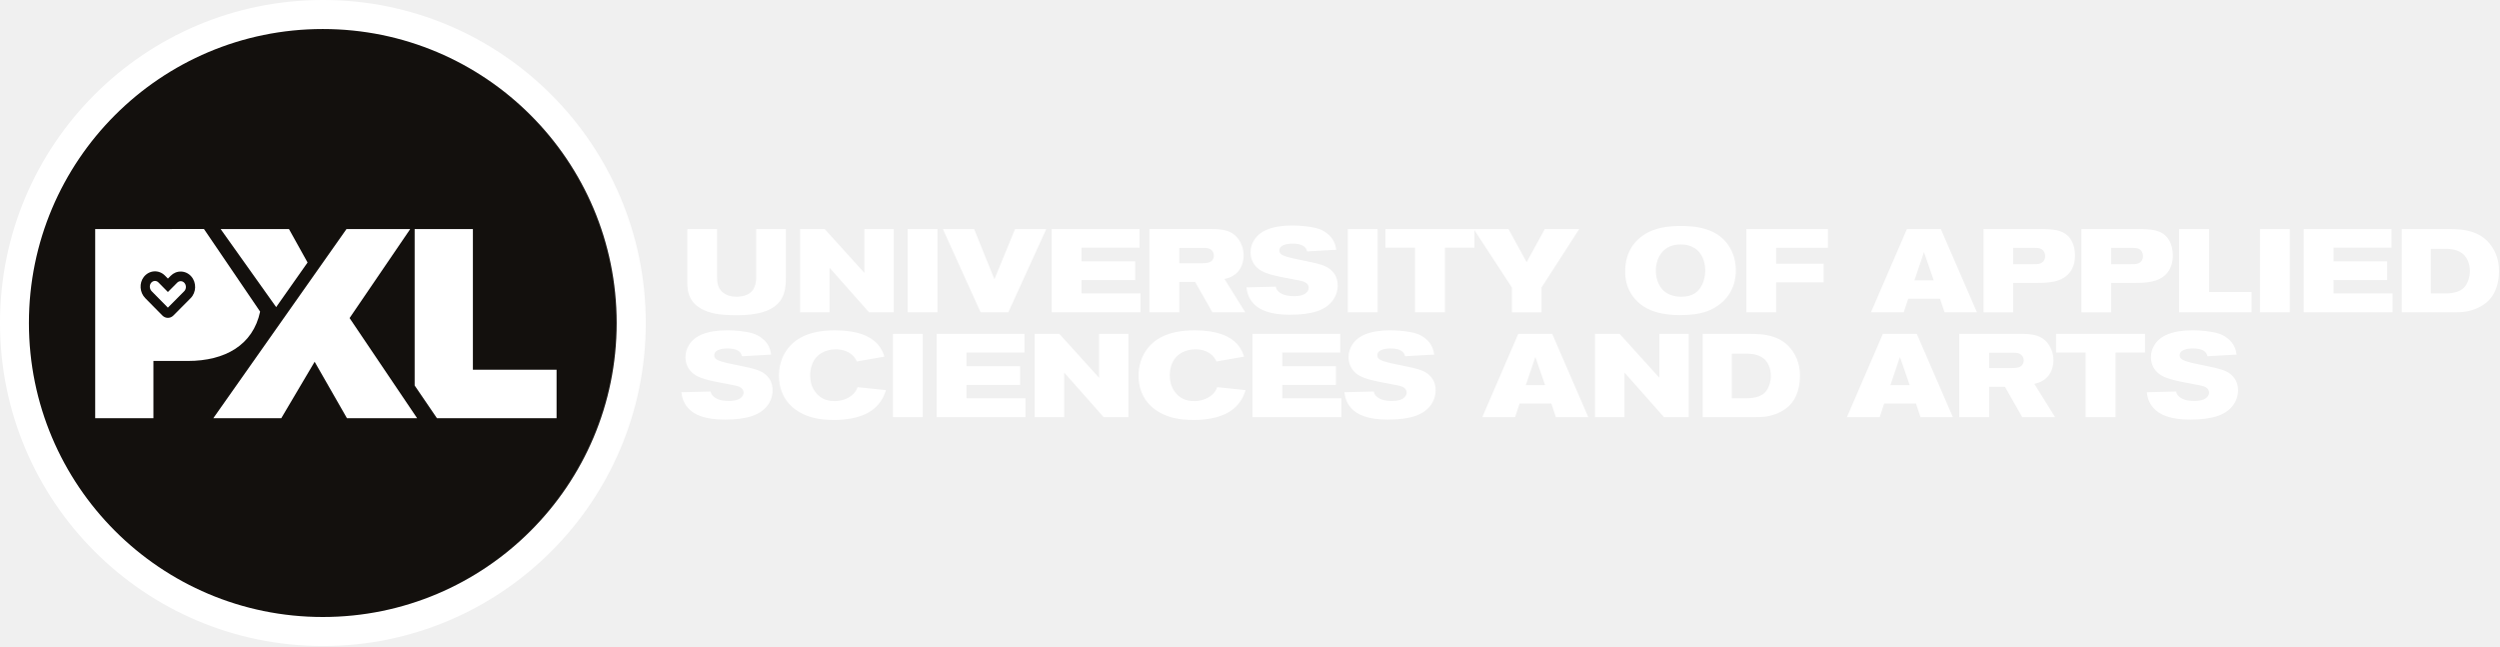
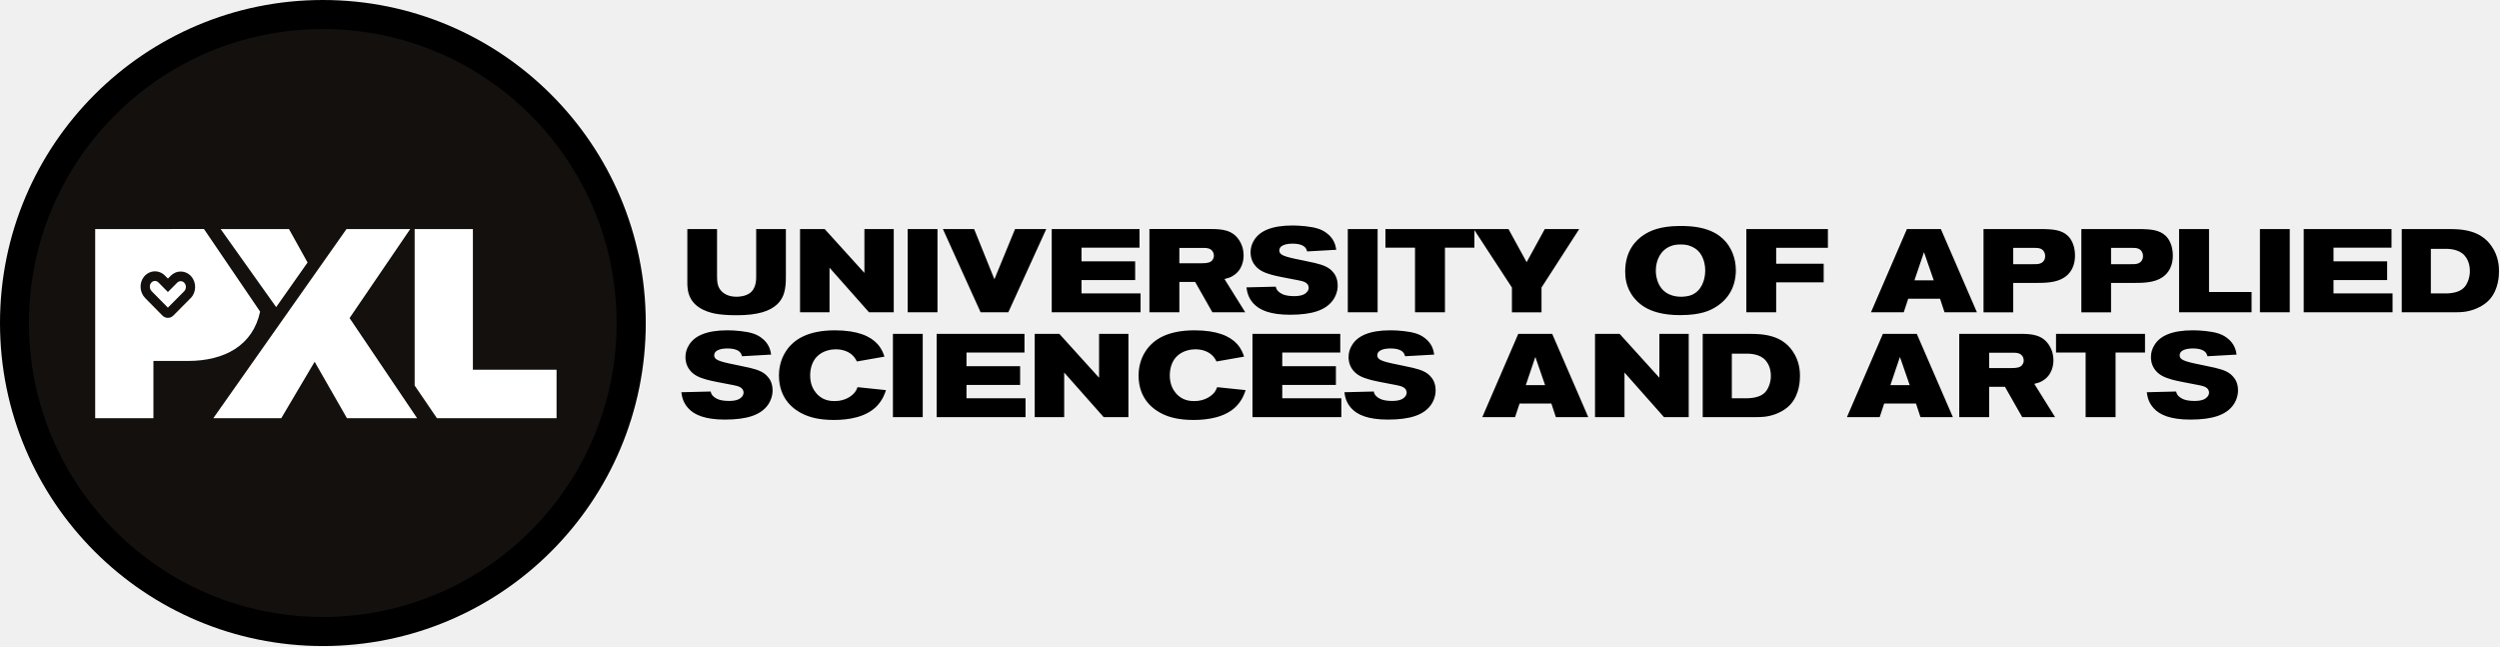
<svg xmlns="http://www.w3.org/2000/svg" id="Layer_1" viewBox="0 0 1076.66 278.22">
  <defs>
-     <style>.cls-1{fill:#13100d;}.cls-1,.cls-2{stroke-width:0px;}.cls-2{fill:#fff;}</style>
+     <style>.cls-1{fill:#13100d;}.cls-1,.cls-2{stroke-width:0px;}.cls-2{fill:#000;}.cls-3{fill:#fff;}</style>
  </defs>
  <path class="cls-2" d="M278.22,139.11c0,76.83-62.28,139.11-139.11,139.11S0,215.94,0,139.11,62.28,0,139.11,0s139.11,62.28,139.11,139.11" />
  <path class="cls-2" d="M964.22,168.06c0-3.35-1.47-5.23-2.39-6.15-1.37-1.47-3.3-2.54-7.42-3.5-6.4-1.47-12.75-2.34-14.52-3.76-.71-.56-.81-1.22-.81-1.63,0-.36.1-1.17.81-1.73,1.52-1.27,4.62-1.22,4.83-1.22,3.25,0,5.08.81,5.89,2.18.2.36.3.76.46,1.17l12.54-.71c-.25-1.57-.76-4.72-4.17-7.21-1.07-.81-2.23-1.42-3.5-1.83-3-1.02-8.02-1.42-11.17-1.42-9.19,0-14.17,2.49-16.5,6.25-1.02,1.58-1.57,3.35-1.57,5.28,0,.92.1,2.95,1.42,4.98,1.83,2.79,4.62,3.86,7.67,4.72,2.79.76,5.64,1.22,8.43,1.78,2.49.46,4.62.86,5.49,1.22,1.68.71,2.03,1.78,2.03,2.59,0,1.27-.96,2.29-2.03,2.84-1.22.61-2.84.76-4.17.76-3.35,0-5.13-.66-6.35-1.57-1.27-.91-1.52-1.88-1.62-2.49l-12.65.31c.2,1.32.46,4.11,2.89,6.8,2.64,3,7.41,4.98,15.85,4.98,9.8,0,15.18-2.08,18.18-5.84,1.52-1.88,2.39-4.37,2.39-6.81M924.15,151.81v-8.02h-38.34v8.02h12.75v27.83h12.9v-27.83h12.7ZM871.89,155.21c0,.41-.05,1.22-.71,2.03-.81.97-2.08,1.27-4.52,1.27h-9.65v-6.6h10.66c1.37,0,2.79.2,3.66,1.47.51.71.56,1.52.56,1.83M885.4,179.64l-8.94-14.32c1.83-.46,2.49-.71,3.35-1.22,4.52-2.49,4.88-7.26,4.88-8.94,0-3.25-1.17-5.38-1.83-6.45-2.89-4.57-7.52-4.93-12.34-4.93h-26.41v35.85h12.9v-13.05h6.8l7.42,13.05h14.17ZM822.78,165.87h-8.33l4.11-12.14,4.21,12.14ZM841.37,179.64l-15.54-35.85h-14.62l-15.49,35.85h14.12l1.93-5.84h13.71l1.93,5.84h13.97ZM762.95,161.81c0,.96-.05,2.89-1.17,5.18-.86,1.83-2.44,3.81-6.86,4.37-.76.1-1.52.15-2.23.15h-6.55v-19.2h6.15c.86,0,4.67-.1,7.36,1.93,3.15,2.44,3.3,6.45,3.3,7.57M775.5,162.12c0-1.93-.1-6.5-3.15-10.87-2.13-3.1-5.79-6.6-14.12-7.31-1.42-.1-2.84-.15-4.27-.15h-20.37v35.85h22.75c3.61,0,4.93-.25,6.75-.71,2.18-.56,3.81-1.42,4.57-1.83,2.13-1.22,3.4-2.49,4.01-3.25,3.66-4.27,3.81-10.11,3.81-11.73M727.56,179.64v-35.85h-12.64v18.89l-17.12-18.89h-10.61v35.85h12.7v-19.2l17.01,19.2h10.67ZM665.7,165.87h-8.33l4.11-12.14,4.21,12.14ZM684.29,179.64l-15.54-35.85h-14.63l-15.49,35.85h14.12l1.93-5.84h13.71l1.93,5.84h13.96ZM618.52,168.06c0-3.35-1.47-5.23-2.39-6.15-1.37-1.47-3.3-2.54-7.41-3.5-6.4-1.47-12.75-2.34-14.52-3.76-.71-.56-.81-1.22-.81-1.63,0-.36.1-1.17.81-1.73,1.52-1.27,4.62-1.22,4.82-1.22,3.25,0,5.08.81,5.89,2.18.2.36.3.76.46,1.17l12.54-.71c-.25-1.57-.76-4.72-4.16-7.21-1.07-.81-2.23-1.42-3.5-1.83-3-1.02-8.02-1.42-11.17-1.42-9.19,0-14.17,2.49-16.5,6.25-1.02,1.58-1.57,3.35-1.57,5.28,0,.92.1,2.95,1.42,4.98,1.83,2.79,4.62,3.86,7.67,4.72,2.79.76,5.64,1.22,8.43,1.78,2.49.46,4.62.86,5.48,1.22,1.68.71,2.03,1.78,2.03,2.59,0,1.27-.97,2.29-2.03,2.84-1.22.61-2.84.76-4.16.76-3.35,0-5.13-.66-6.35-1.57-1.27-.91-1.52-1.88-1.62-2.49l-12.65.31c.2,1.32.46,4.11,2.89,6.8,2.64,3,7.41,4.98,15.84,4.98,9.8,0,15.19-2.08,18.18-5.84,1.52-1.88,2.39-4.37,2.39-6.81M577.89,179.64v-8.13h-25.44v-5.74h23.11v-8.07h-23.11v-5.89h24.99v-8.02h-37.83v35.85h38.29ZM536.65,168.01l-12.24-1.27c-.46,1.17-.71,1.57-1.12,2.13-1.12,1.47-3.96,3.86-8.73,3.86-1.63,0-5.43-.1-8.23-3.76-.96-1.22-2.34-3.5-2.34-7.31,0-2.84.81-5.84,2.79-7.97,2.84-3,6.91-3.25,8.13-3.25,3-.05,6.2.96,8.13,3.45.51.66.71,1.07,1.07,1.78l11.88-2.08c-.3-.97-1.07-3.35-3.05-5.49-3-3.3-8.53-5.84-18.28-5.84-11.93,0-17.72,4.11-20.87,8.63-3,4.32-3.25,8.94-3.25,10.82,0,10.51,6.86,14.93,10.41,16.61,2.69,1.27,6.55,2.54,13.31,2.54,6.25,0,13.71-1.17,18.33-5.84,2.69-2.74,3.66-5.69,4.06-7.01M486.17,179.64v-35.85h-12.65v18.89l-17.11-18.89h-10.62v35.85h12.7v-19.2l17.01,19.2h10.66ZM441.84,179.64v-8.13h-25.44v-5.74h23.11v-8.07h-23.11v-5.89h24.99v-8.02h-37.83v35.85h38.29ZM397.55,143.78h-12.85v35.85h12.85v-35.85ZM381.71,168.01l-12.24-1.27c-.46,1.17-.71,1.57-1.12,2.13-1.12,1.47-3.96,3.86-8.73,3.86-1.63,0-5.43-.1-8.23-3.76-.97-1.22-2.34-3.5-2.34-7.31,0-2.84.81-5.84,2.79-7.97,2.84-3,6.91-3.25,8.13-3.25,3-.05,6.2.96,8.13,3.45.51.66.71,1.07,1.07,1.78l11.88-2.08c-.3-.97-1.07-3.35-3.05-5.49-3-3.3-8.53-5.84-18.28-5.84-11.93,0-17.72,4.11-20.87,8.63-3,4.32-3.25,8.94-3.25,10.82,0,10.51,6.86,14.93,10.41,16.61,2.69,1.27,6.55,2.54,13.3,2.54,6.25,0,13.71-1.17,18.33-5.84,2.69-2.74,3.66-5.69,4.06-7.01M332.85,168.06c0-3.35-1.47-5.23-2.39-6.15-1.37-1.47-3.3-2.54-7.41-3.5-6.4-1.47-12.75-2.34-14.53-3.76-.71-.56-.81-1.22-.81-1.63,0-.36.1-1.17.81-1.73,1.52-1.27,4.62-1.22,4.83-1.22,3.25,0,5.08.81,5.89,2.18.2.36.3.76.46,1.17l12.54-.71c-.25-1.57-.76-4.72-4.17-7.21-1.07-.81-2.23-1.42-3.5-1.83-3-1.02-8.02-1.42-11.17-1.42-9.19,0-14.17,2.49-16.51,6.25-1.02,1.58-1.57,3.35-1.57,5.28,0,.92.1,2.95,1.42,4.98,1.83,2.79,4.62,3.86,7.67,4.72,2.79.76,5.64,1.22,8.43,1.78,2.49.46,4.62.86,5.49,1.22,1.68.71,2.03,1.78,2.03,2.59,0,1.27-.96,2.29-2.03,2.84-1.22.61-2.84.76-4.16.76-3.35,0-5.13-.66-6.35-1.57-1.27-.91-1.52-1.88-1.62-2.49l-12.64.31c.2,1.32.46,4.11,2.89,6.8,2.64,3,7.42,4.98,15.85,4.98,9.8,0,15.18-2.08,18.18-5.84,1.52-1.88,2.39-4.37,2.39-6.81" />
  <path class="cls-2" d="M1064.11,116.67c0,.96-.05,2.9-1.17,5.18-.86,1.83-2.44,3.81-6.86,4.37-.76.1-1.52.15-2.23.15h-6.55v-19.2h6.15c.86,0,4.67-.1,7.36,1.93,3.15,2.44,3.3,6.45,3.3,7.57M1076.66,116.97c0-1.93-.1-6.5-3.15-10.87-2.13-3.1-5.79-6.6-14.12-7.31-1.42-.1-2.84-.15-4.27-.15h-20.36v35.85h22.75c3.61,0,4.93-.25,6.75-.71,2.18-.56,3.81-1.42,4.57-1.83,2.13-1.22,3.4-2.49,4.01-3.25,3.66-4.27,3.81-10.11,3.81-11.73M1030.8,134.49v-8.13h-25.44v-5.74h23.11v-8.07h-23.11v-5.89h24.99v-8.02h-37.83v35.85h38.29ZM986.51,98.64h-12.85v35.85h12.85v-35.85ZM970.06,134.49v-8.73h-18.33v-27.12h-12.9v35.85h31.23ZM923.28,110.27c0,1.68-.91,2.9-2.49,3.3-.71.2-1.42.2-2.89.2h-8.38v-7.01h9.34c1.52,0,3.1.15,3.96,1.68.15.3.46.92.46,1.83M936.13,110.07c0-3-.71-4.83-1.27-5.99-2.03-4.06-5.64-5.08-9.85-5.33-1.22-.1-2.49-.1-3.71-.1h-24.58v35.85h12.8v-12.65h9.7c3.91,0,8.89-.05,12.34-2.39,4.37-2.9,4.57-7.67,4.57-9.39M881.13,110.27c0,1.68-.91,2.9-2.49,3.3-.71.2-1.42.2-2.89.2h-8.38v-7.01h9.34c1.52,0,3.1.15,3.96,1.68.15.3.46.92.46,1.83M893.98,110.07c0-3-.71-4.83-1.27-5.99-2.03-4.06-5.64-5.08-9.85-5.33-1.22-.1-2.49-.1-3.71-.1h-24.58v35.85h12.8v-12.65h9.7c3.91,0,8.89-.05,12.34-2.39,4.37-2.9,4.57-7.67,4.57-9.39M833.14,120.73h-8.33l4.11-12.14,4.21,12.14ZM851.73,134.49l-15.54-35.85h-14.62l-15.49,35.85h14.12l1.93-5.84h13.71l1.93,5.84h13.97ZM787.53,106.71v-8.07h-35.14v35.85h12.85v-12.9h20.47v-8.02h-20.47v-6.86h22.29ZM734.67,116.52c0,4.06-1.62,8.63-5.64,10.41-1.93.86-4.21.86-4.82.86-2.18,0-7.97-.46-10.11-6.86-.66-1.88-.71-3.71-.71-4.37,0-4.37,1.93-8.68,6.15-10.46,1.57-.66,2.94-.81,4.62-.81,1.93,0,2.89.25,3.81.56,1.73.61,2.95,1.52,3.45,2.03,1.32,1.17,3.25,4.06,3.25,8.63M747.87,116.41c0-5.43-2.08-9.14-3.25-10.87-2.49-3.56-6.91-7.31-16.4-8.07-1.62-.15-3.2-.15-4.82-.15-8.02.1-12.39,1.93-15.44,4.01-2.94,1.98-7.77,6.5-7.77,15.54,0,2.28.15,6.96,3.96,11.58,1.78,2.13,3.56,3.3,4.52,3.86,2.9,1.73,7.52,3.4,15.13,3.4,5.08,0,8.23-.61,10.31-1.22,2.13-.61,3.96-1.47,5.84-2.74,7.26-4.93,7.92-12.14,7.92-15.34M680.38,98.64h-14.83l-7.82,14.27-7.82-14.27h-14.98l16.46,25.19v10.67h12.75v-10.67l16.25-25.19ZM635.23,106.66v-8.02h-38.34v8.02h12.75v27.83h12.9v-27.83h12.7ZM593.53,98.64h-12.85v35.85h12.85v-35.85ZM576.32,122.91c0-3.35-1.47-5.23-2.39-6.15-1.37-1.47-3.3-2.54-7.41-3.5-6.4-1.47-12.75-2.34-14.53-3.76-.71-.56-.81-1.22-.81-1.62,0-.36.1-1.17.81-1.73,1.52-1.27,4.62-1.22,4.83-1.22,3.25,0,5.08.81,5.89,2.18.2.36.3.76.46,1.17l12.54-.71c-.25-1.58-.76-4.72-4.17-7.21-1.07-.81-2.23-1.42-3.5-1.83-3-1.02-8.02-1.42-11.17-1.42-9.19,0-14.17,2.49-16.51,6.25-1.02,1.57-1.57,3.35-1.57,5.28,0,.91.1,2.94,1.42,4.98,1.83,2.79,4.62,3.86,7.67,4.72,2.79.76,5.64,1.22,8.43,1.78,2.49.46,4.62.86,5.49,1.22,1.68.71,2.03,1.78,2.03,2.59,0,1.27-.96,2.28-2.03,2.84-1.22.61-2.84.76-4.16.76-3.35,0-5.13-.66-6.35-1.58-1.27-.91-1.52-1.88-1.62-2.49l-12.64.3c.2,1.32.46,4.11,2.89,6.81,2.64,3,7.42,4.98,15.85,4.98,9.8,0,15.18-2.08,18.18-5.84,1.52-1.88,2.39-4.37,2.39-6.8M522.99,110.07c0,.41-.05,1.22-.71,2.03-.81.96-2.08,1.27-4.52,1.27h-9.65v-6.6h10.66c1.37,0,2.79.2,3.66,1.47.51.71.56,1.52.56,1.83M536.5,134.49l-8.94-14.32c1.83-.46,2.49-.71,3.35-1.22,4.52-2.49,4.88-7.26,4.88-8.94,0-3.25-1.17-5.38-1.83-6.45-2.89-4.57-7.52-4.93-12.34-4.93h-26.41v35.85h12.9v-13.05h6.81l7.41,13.05h14.17ZM491.4,134.49v-8.13h-25.44v-5.74h23.11v-8.07h-23.11v-5.89h24.99v-8.02h-37.83v35.85h38.29ZM450.78,98.64h-13.46l-8.89,21.63-8.74-21.63h-13.46l16.25,35.85h11.94l16.35-35.85ZM403.9,98.64h-12.85v35.85h12.85v-35.85ZM385.06,134.49v-35.85h-12.64v18.89l-17.12-18.89h-10.61v35.85h12.7v-19.2l17.01,19.2h10.67ZM338.59,117.43v-18.79h-12.8v20.16c0,1.73-.05,3.35-.81,4.98-.15.36-.61,1.32-1.52,2.13-2.13,1.83-5.33,1.88-6.04,1.88-.86,0-3.96,0-6.2-2.03-2.08-1.88-2.29-4.17-2.29-6.75v-20.37h-12.8v23.01c0,1.17-.1,4.62,1.88,7.62,3.35,5.08,10.72,5.94,11.94,6.09,3.15.4,6.6.4,7.47.4,9.09,0,14.27-1.78,17.37-4.67,3.96-3.71,3.81-8.79,3.81-13.66" />
  <circle class="cls-1" cx="139.07" cy="139.11" r="126.61" />
-   <path class="cls-2" d="M87.87,98.63l-46.86.02v81.44h25.09v-24.64h14.83c16.06,0,28.06-6.83,31.14-21.25l-24.2-35.58Z" />
-   <polygon class="cls-2" points="150.61 136.98 176.73 98.65 149.28 98.65 91.91 180.09 121.19 180.09 135.56 155.8 149.47 180.09 179.7 180.09 150.61 136.98" />
-   <polygon class="cls-2" points="124.5 98.65 95.06 98.65 118.98 132.26 132.51 113.05 124.5 98.65" />
-   <polygon class="cls-2" points="239.79 159.22 203.74 159.22 203.74 98.65 178.65 98.65 178.65 166.02 188.24 180.09 239.79 180.09 239.79 159.22" />
+   <path class="cls-3" d="M87.87,98.63l-46.86.02v81.44h25.09v-24.64h14.83c16.06,0,28.06-6.83,31.14-21.25l-24.2-35.58Z" />
+   <polygon class="cls-3" points="150.61 136.98 176.73 98.65 149.28 98.65 91.91 180.09 121.19 180.09 135.56 155.8 149.47 180.09 179.7 180.09 150.61 136.98" />
+   <polygon class="cls-3" points="124.5 98.65 95.06 98.65 118.98 132.26 132.51 113.05 124.5 98.65" />
+   <polygon class="cls-3" points="239.79 159.22 203.74 159.22 203.74 98.65 178.65 98.65 178.65 166.02 188.24 180.09 239.79 180.09 239.79 159.22" />
  <path class="cls-1" d="M72.33,136.89c-.85,0-1.71-.34-2.37-1.01l-7.39-7.49c-2.4-2.44-2.68-6.43-.64-9.09,1.1-1.43,2.73-2.32,4.46-2.43,1.74-.11,3.43.55,4.68,1.82l1.28,1.29,1.21-1.22c1.22-1.23,2.8-1.87,4.49-1.81,1.68.06,3.24.81,4.38,2.13,2.3,2.65,2.17,6.83-.29,9.31l-7.45,7.5c-.66.67-1.51,1-2.36,1ZM72.76,132.92h0s0,0,0,0ZM66.77,120.99s-.09,0-.13,0c-.61.04-1.17.35-1.58.88-.78,1.01-.64,2.61.31,3.57l6.96,7.05,7.02-7.06c.95-.95,1-2.56.11-3.58-.41-.47-.95-.74-1.54-.76-.57-.02-1.14.21-1.57.64l-4.01,4.03-4.07-4.12c-.42-.42-.95-.65-1.5-.65Z" />
</svg>
